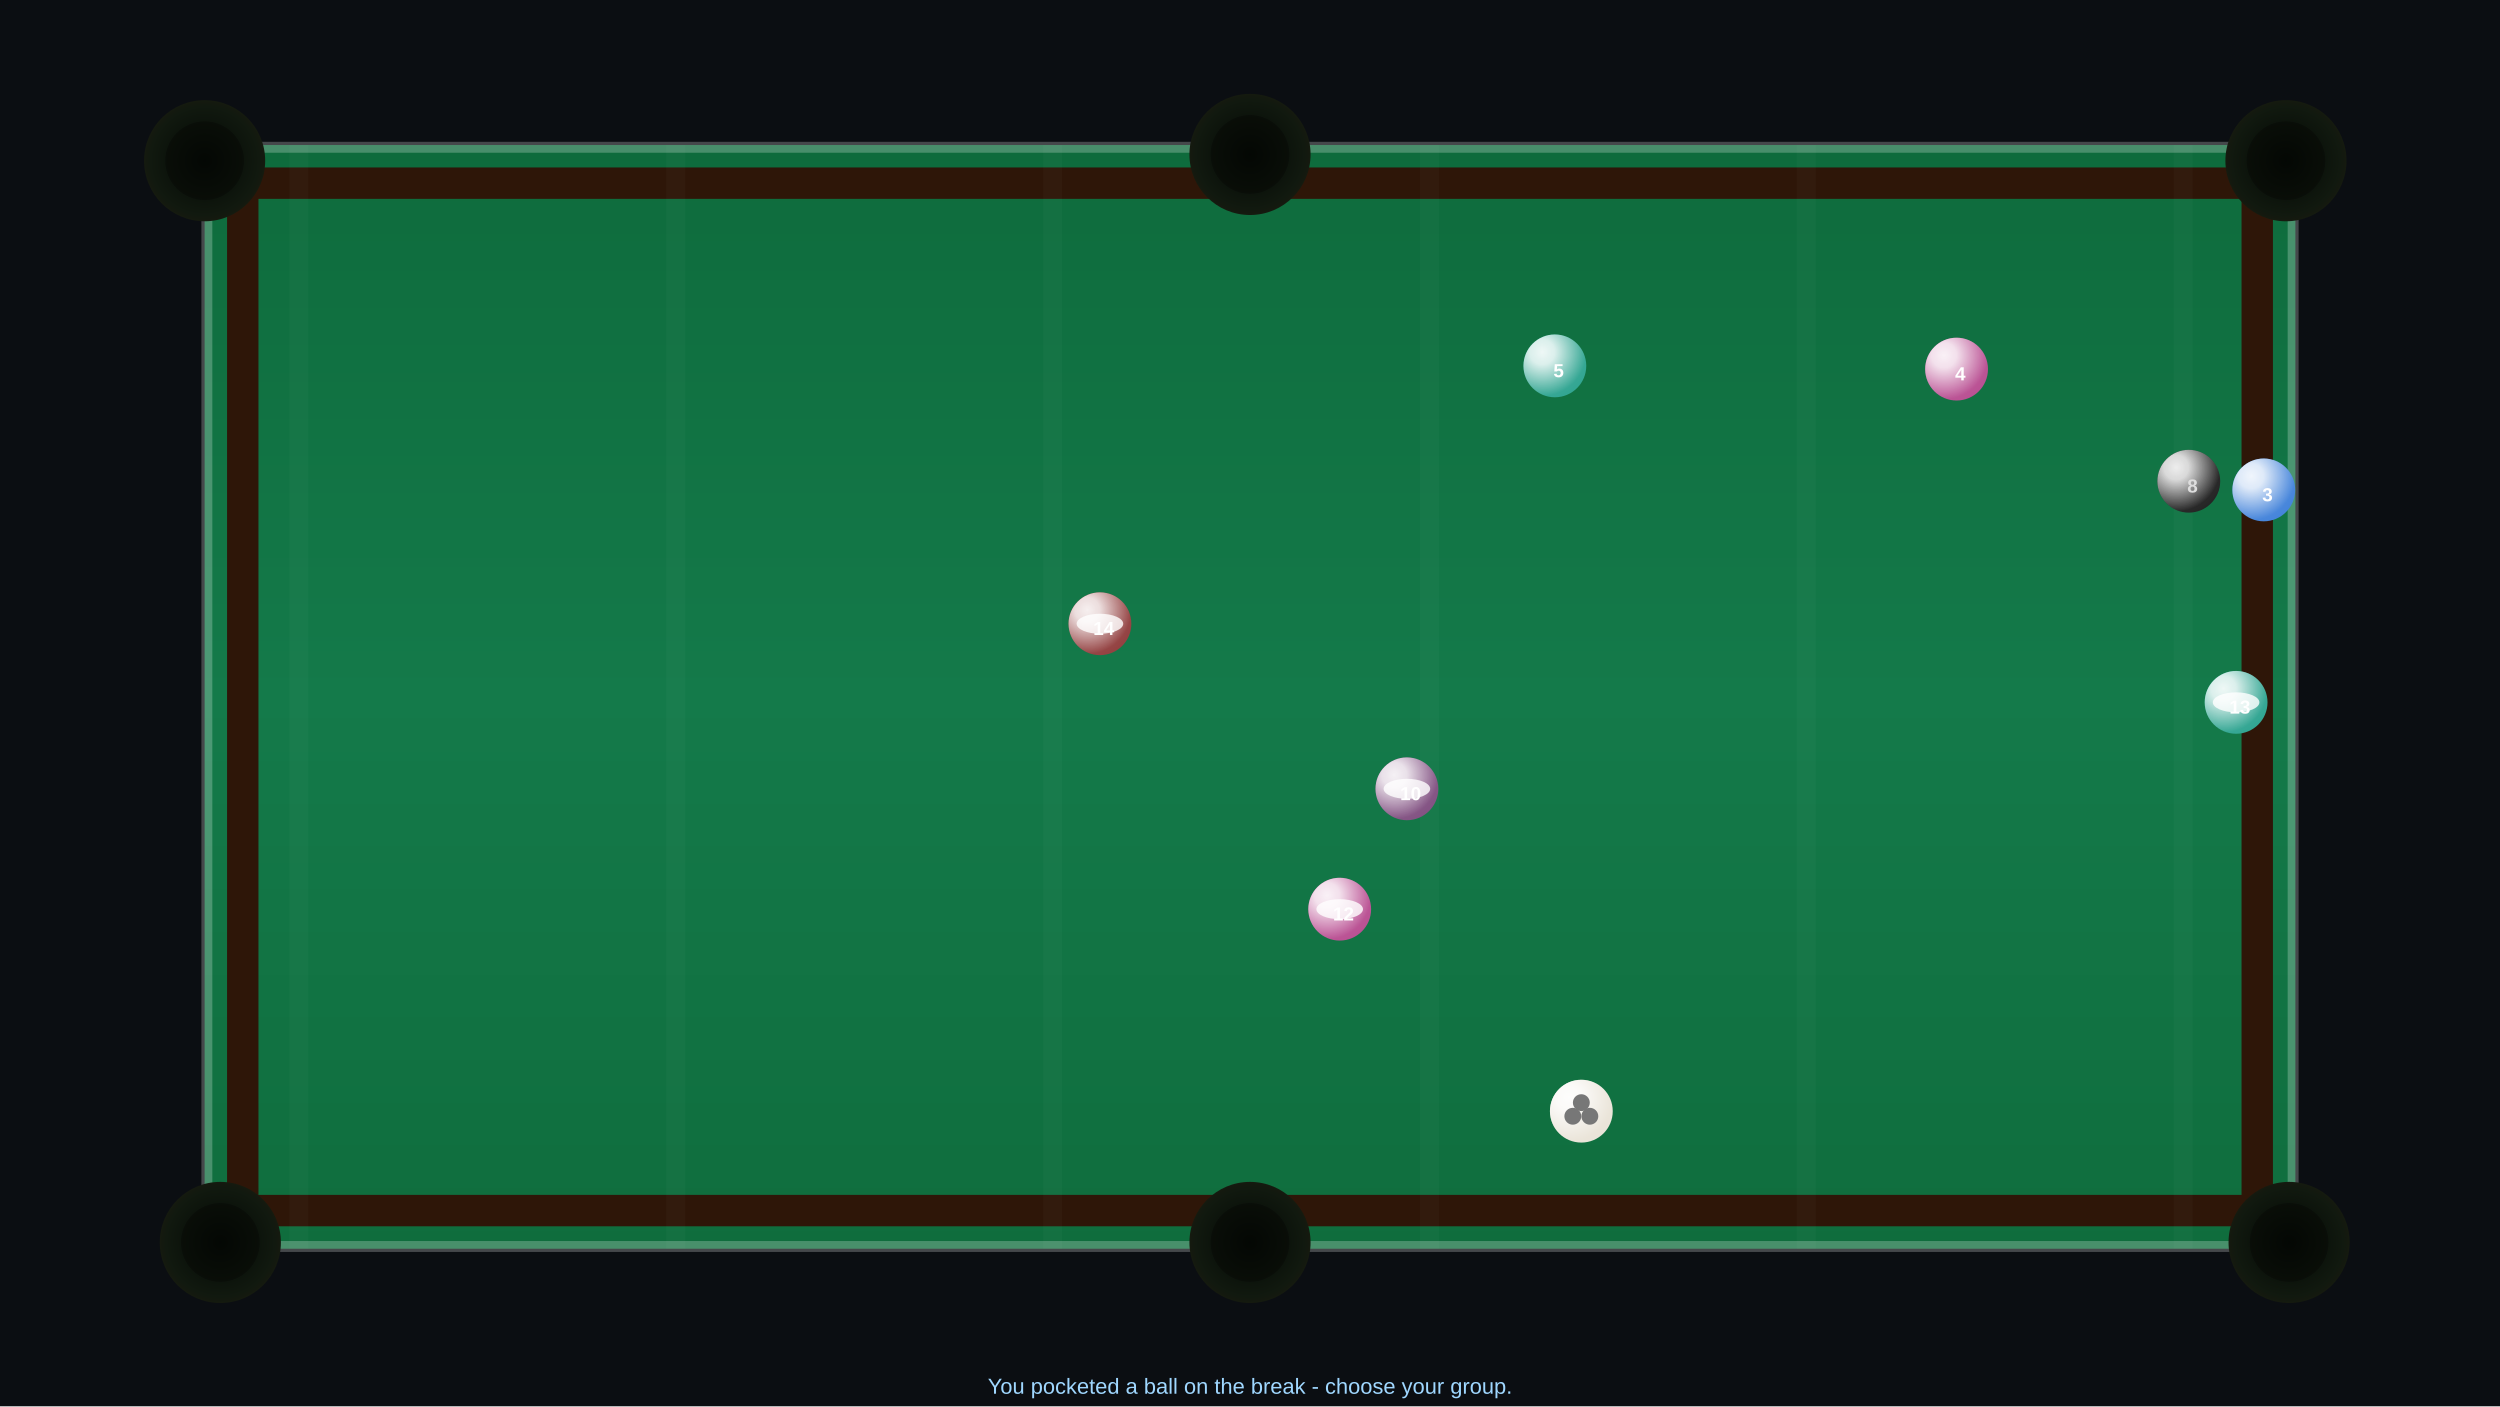
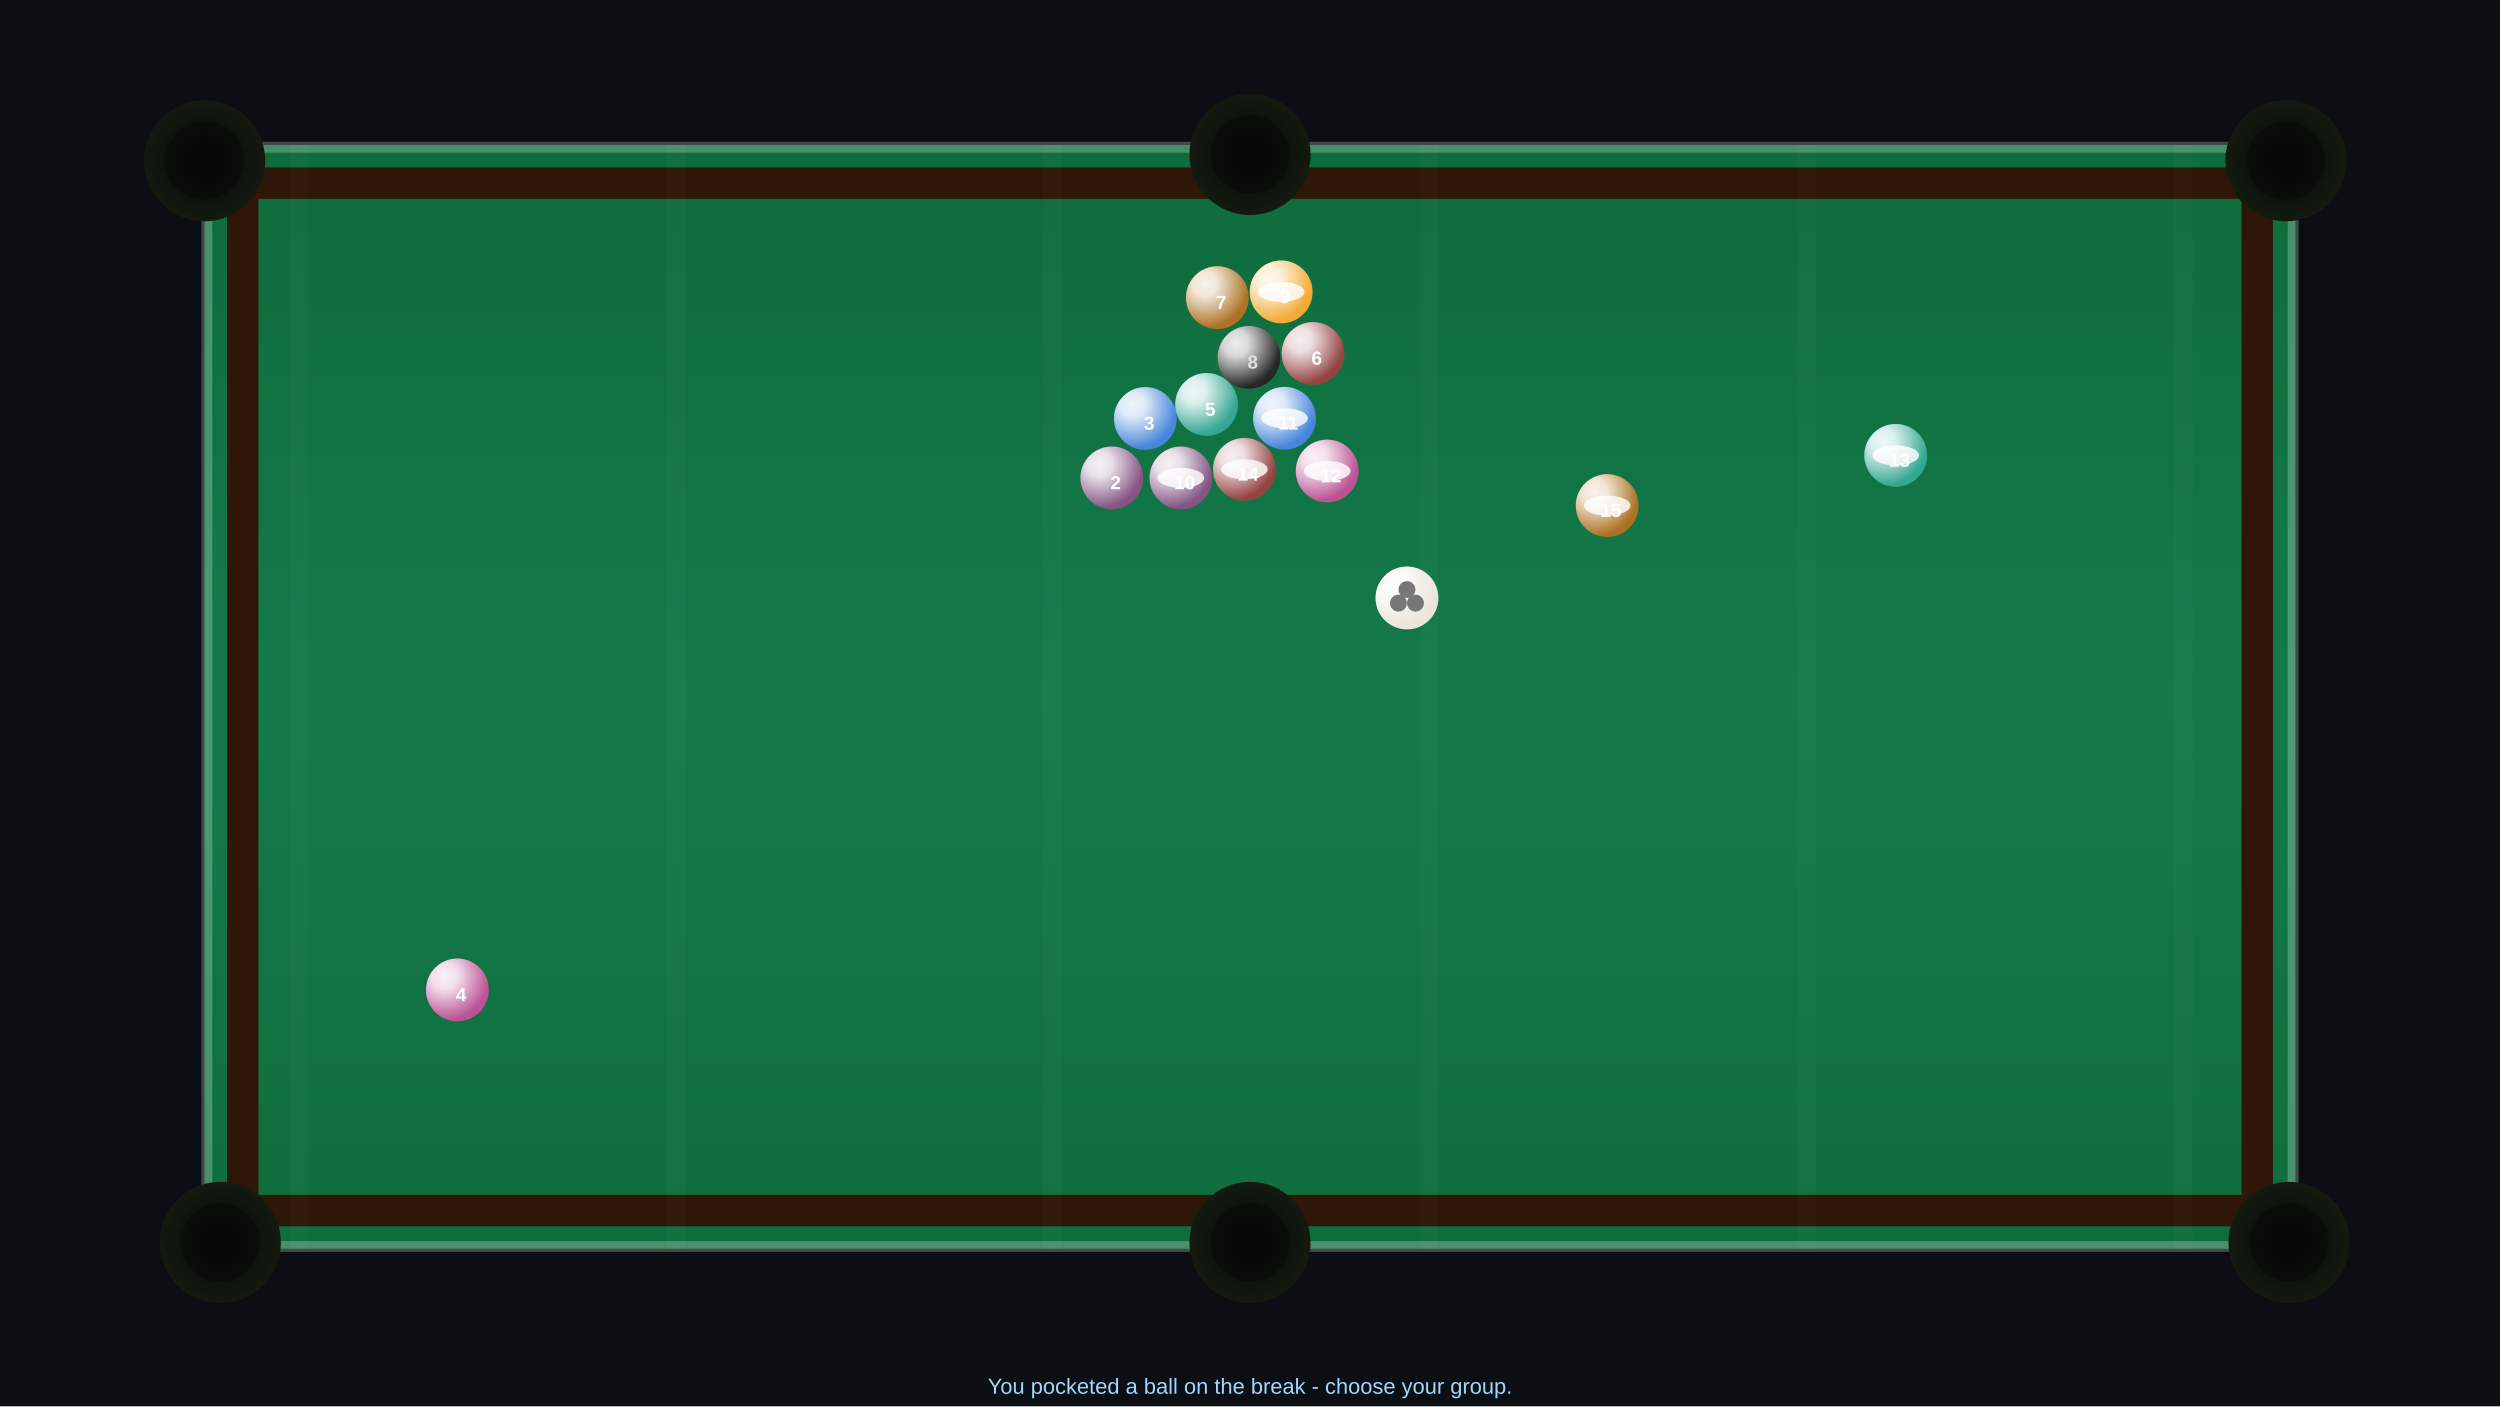
<svg xmlns="http://www.w3.org/2000/svg" width="1600" height="900" viewBox="0 0 1600 900">
  <defs>
    <radialGradient id="shine" cx="0.30" cy="0.28" r="1">
      <stop offset="0" stop-color="#ffffff" />
      <stop offset="0.2" stop-color="#ffffff" stop-opacity="0.9" />
      <stop offset="0.7" stop-color="#ffffff" stop-opacity="0.06" />
      <stop offset="1" stop-color="#ffffff" stop-opacity="0" />
    </radialGradient>
    <linearGradient id="felt" x1="0" y1="0" x2="0" y2="1">
      <stop offset="0" stop-color="#0e6b3c" />
      <stop offset="0.5" stop-color="#147a4a" />
      <stop offset="1" stop-color="#0f6d3d" />
    </linearGradient>
    <radialGradient id="pocket" cx="0.5" cy="0.5" r="0.75">
      <stop offset="0" stop-color="#020704" />
      <stop offset="0.6" stop-color="#11190f" />
      <stop offset="1" stop-color="#2a1d0e" />
    </radialGradient>
  </defs>
  <rect x="0" y="0" width="1600" height="900" fill="#0b0e12" />
  <rect x="130.957" y="92.814" width="1338.086" height="706.371" fill="url(#felt)" />
  <rect x="155.364" y="117.221" width="1289.271" height="657.557" fill="none" stroke="#2e1608" stroke-width="20.1" />
  <rect x="132.393" y="94.25" width="1335.214" height="703.5" fill="none" stroke="#ffffff3d" stroke-width="7.0" />
  <line x1="191.257" y1="92.814" x2="191.257" y2="799.186" stroke="#ffffff05" stroke-width="12.1" />
  <line x1="432.457" y1="92.814" x2="432.457" y2="799.186" stroke="#ffffff05" stroke-width="12.1" />
  <line x1="673.657" y1="92.814" x2="673.657" y2="799.186" stroke="#ffffff05" stroke-width="12.1" />
  <line x1="914.857" y1="92.814" x2="914.857" y2="799.186" stroke="#ffffff05" stroke-width="12.1" />
  <line x1="1156.057" y1="92.814" x2="1156.057" y2="799.186" stroke="#ffffff05" stroke-width="12.1" />
  <line x1="1397.257" y1="92.814" x2="1397.257" y2="799.186" stroke="#ffffff05" stroke-width="12.1" />
  <line x1="1638.457" y1="92.814" x2="1638.457" y2="799.186" stroke="#ffffff05" stroke-width="12.1" />
  <line x1="1879.657" y1="92.814" x2="1879.657" y2="799.186" stroke="#ffffff05" stroke-width="12.1" />
  <circle cx="130.957" cy="102.864" r="38.764" fill="url(#pocket)" />
  <circle cx="130.957" cy="102.864" r="25.2" fill="#050704" opacity="0.5" />
  <circle cx="800" cy="98.844" r="38.764" fill="url(#pocket)" />
  <circle cx="800" cy="98.844" r="25.2" fill="#050704" opacity="0.5" />
  <circle cx="1463.013" cy="102.864" r="38.764" fill="url(#pocket)" />
  <circle cx="1463.013" cy="102.864" r="25.2" fill="#050704" opacity="0.5" />
  <circle cx="141.007" cy="795.166" r="38.764" fill="url(#pocket)" />
  <circle cx="141.007" cy="795.166" r="25.2" fill="#050704" opacity="0.5" />
  <circle cx="800" cy="795.166" r="38.764" fill="url(#pocket)" />
  <circle cx="800" cy="795.166" r="25.2" fill="#050704" opacity="0.5" />
  <circle cx="1465.023" cy="795.166" r="38.764" fill="url(#pocket)" />
  <circle cx="1465.023" cy="795.166" r="25.2" fill="#050704" opacity="0.5" />
-   <circle cx="1252.203" cy="236.229" r="20.1" fill="#b74a8f" />
-   <circle cx="1252.203" cy="236.229" r="20.1" fill="url(#shine)" opacity="0.92" />
-   <text x="1254.6" y="239.2" font-family="Arial,sans-serif" font-size="12.1" font-weight="bold" text-anchor="middle" dominant-baseline="central" fill="#fff">4</text>
-   <circle cx="1400.824" cy="307.981" r="20.1" fill="#1c1c1c" />
-   <circle cx="1400.824" cy="307.981" r="20.1" fill="url(#shine)" opacity="0.92" />
-   <text x="1403.2" y="311.0" font-family="Arial,sans-serif" font-size="12.1" font-weight="bold" text-anchor="middle" dominant-baseline="central" fill="#ddd">8</text>
-   <circle cx="1448.819" cy="313.546" r="20.1" fill="#3e80d9" />
-   <circle cx="1448.819" cy="313.546" r="20.1" fill="url(#shine)" opacity="0.92" />
-   <text x="1451.2" y="316.6" font-family="Arial,sans-serif" font-size="12.1" font-weight="bold" text-anchor="middle" dominant-baseline="central" fill="#fff">3</text>
-   <circle cx="995.104" cy="234.158" r="20.1" fill="#2aa28e" />
-   <circle cx="995.104" cy="234.158" r="20.1" fill="url(#shine)" opacity="0.92" />
-   <text x="997.5" y="237.2" font-family="Arial,sans-serif" font-size="12.1" font-weight="bold" text-anchor="middle" dominant-baseline="central" fill="#fff">5</text>
-   <circle cx="1431.106" cy="449.506" r="20.1" fill="#2aa28e" />
-   <circle cx="1431.106" cy="449.506" r="20.1" fill="url(#shine)" opacity="0.92" />
-   <ellipse cx="1431.106" cy="449.506" rx="14.9" ry="6.4" fill="#ffffffcc" />
-   <text x="1433.5" y="452.5" font-family="Arial,sans-serif" font-size="12.1" font-weight="bold" text-anchor="middle" dominant-baseline="central" fill="#fff">13</text>
-   <circle cx="900.418" cy="504.838" r="20.1" fill="#7e4c7e" />
-   <circle cx="900.418" cy="504.838" r="20.1" fill="url(#shine)" opacity="0.92" />
-   <ellipse cx="900.418" cy="504.838" rx="14.9" ry="6.4" fill="#ffffffcc" />
-   <text x="902.8" y="507.9" font-family="Arial,sans-serif" font-size="12.1" font-weight="bold" text-anchor="middle" dominant-baseline="central" fill="#fff">10</text>
-   <circle cx="703.963" cy="399.197" r="20.1" fill="#8f3a3a" />
-   <circle cx="703.963" cy="399.197" r="20.1" fill="url(#shine)" opacity="0.92" />
-   <ellipse cx="703.963" cy="399.197" rx="14.9" ry="6.4" fill="#ffffffcc" />
-   <text x="706.4" y="402.2" font-family="Arial,sans-serif" font-size="12.1" font-weight="bold" text-anchor="middle" dominant-baseline="central" fill="#fff">14</text>
-   <circle cx="857.41" cy="581.873" r="20.1" fill="#b74a8f" />
-   <circle cx="857.41" cy="581.873" r="20.1" fill="url(#shine)" opacity="0.92" />
-   <ellipse cx="857.41" cy="581.873" rx="14.9" ry="6.4" fill="#ffffffcc" />
-   <text x="859.8" y="584.9" font-family="Arial,sans-serif" font-size="12.1" font-weight="bold" text-anchor="middle" dominant-baseline="central" fill="#fff">12</text>
-   <circle cx="1012.054" cy="711.151" r="20.1" fill="#e9e3d7" />
-   <circle cx="1012.054" cy="711.151" r="20.1" fill="url(#shine)" opacity="0.92" />
-   <circle cx="1012.054" cy="705.7" r="5.4" fill="#777" />
-   <circle cx="1006.6" cy="714.4" r="5.4" fill="#777" />
-   <circle cx="1017.5" cy="714.4" r="5.4" fill="#777" />
+   <circle cx="779.136" cy="190.509" r="20.1" fill="#a86a17" />
+   <circle cx="779.136" cy="190.509" r="20.1" fill="url(#shine)" opacity="0.92" />
+   <text x="781.5" y="193.5" font-family="Arial,sans-serif" font-size="12.1" font-weight="bold" text-anchor="middle" dominant-baseline="central" fill="#fff">7</text>
+   <circle cx="819.937" cy="186.83" r="20.1" fill="#f1a62b" />
+   <circle cx="819.937" cy="186.83" r="20.1" fill="url(#shine)" opacity="0.92" />
+   <ellipse cx="819.937" cy="186.83" rx="14.9" ry="6.4" fill="#ffffffcc" />
+   <text x="822.3" y="189.8" font-family="Arial,sans-serif" font-size="12.1" font-weight="bold" text-anchor="middle" dominant-baseline="central" fill="#fff">9</text>
+   <circle cx="292.73" cy="633.567" r="20.1" fill="#b74a8f" />
+   <circle cx="292.73" cy="633.567" r="20.1" fill="url(#shine)" opacity="0.92" />
+   <text x="295.1" y="636.6" font-family="Arial,sans-serif" font-size="12.1" font-weight="bold" text-anchor="middle" dominant-baseline="central" fill="#fff">4</text>
+   <circle cx="799.331" cy="228.694" r="20.1" fill="#1c1c1c" />
+   <circle cx="799.331" cy="228.694" r="20.1" fill="url(#shine)" opacity="0.92" />
+   <text x="801.7" y="231.7" font-family="Arial,sans-serif" font-size="12.1" font-weight="bold" text-anchor="middle" dominant-baseline="central" fill="#ddd">8</text>
+   <circle cx="840.329" cy="226.224" r="20.1" fill="#8f3a3a" />
+   <circle cx="840.329" cy="226.224" r="20.1" fill="url(#shine)" opacity="0.92" />
+   <text x="842.7" y="229.2" font-family="Arial,sans-serif" font-size="12.1" font-weight="bold" text-anchor="middle" dominant-baseline="central" fill="#fff">6</text>
+   <circle cx="733.038" cy="267.828" r="20.1" fill="#3e80d9" />
+   <circle cx="733.038" cy="267.828" r="20.1" fill="url(#shine)" opacity="0.92" />
+   <text x="735.5" y="270.8" font-family="Arial,sans-serif" font-size="12.1" font-weight="bold" text-anchor="middle" dominant-baseline="central" fill="#fff">3</text>
+   <circle cx="772.221" cy="258.843" r="20.1" fill="#2aa28e" />
+   <circle cx="772.221" cy="258.843" r="20.1" fill="url(#shine)" opacity="0.92" />
+   <text x="774.6" y="261.9" font-family="Arial,sans-serif" font-size="12.1" font-weight="bold" text-anchor="middle" dominant-baseline="central" fill="#fff">5</text>
+   <circle cx="822.11" cy="267.684" r="20.1" fill="#3e80d9" />
+   <circle cx="822.11" cy="267.684" r="20.1" fill="url(#shine)" opacity="0.92" />
+   <ellipse cx="822.11" cy="267.684" rx="14.9" ry="6.4" fill="#ffffffcc" />
+   <text x="824.5" y="270.7" font-family="Arial,sans-serif" font-size="12.1" font-weight="bold" text-anchor="middle" dominant-baseline="central" fill="#fff">11</text>
+   <circle cx="1213.274" cy="291.438" r="20.1" fill="#2aa28e" />
+   <circle cx="1213.274" cy="291.438" r="20.1" fill="url(#shine)" opacity="0.92" />
+   <ellipse cx="1213.274" cy="291.438" rx="14.9" ry="6.4" fill="#ffffffcc" />
+   <text x="1215.7" y="294.5" font-family="Arial,sans-serif" font-size="12.1" font-weight="bold" text-anchor="middle" dominant-baseline="central" fill="#fff">13</text>
+   <circle cx="711.56" cy="305.874" r="20.1" fill="#7e4c7e" />
+   <circle cx="711.56" cy="305.874" r="20.1" fill="url(#shine)" opacity="0.92" />
+   <text x="714.0" y="308.9" font-family="Arial,sans-serif" font-size="12.1" font-weight="bold" text-anchor="middle" dominant-baseline="central" fill="#fff">2</text>
+   <circle cx="755.78" cy="305.874" r="20.1" fill="#7e4c7e" />
+   <circle cx="755.78" cy="305.874" r="20.1" fill="url(#shine)" opacity="0.92" />
+   <ellipse cx="755.78" cy="305.874" rx="14.9" ry="6.4" fill="#ffffffcc" />
+   <text x="758.2" y="308.9" font-family="Arial,sans-serif" font-size="12.1" font-weight="bold" text-anchor="middle" dominant-baseline="central" fill="#fff">10</text>
+   <circle cx="796.425" cy="300.375" r="20.1" fill="#8f3a3a" />
+   <circle cx="796.425" cy="300.375" r="20.1" fill="url(#shine)" opacity="0.92" />
+   <ellipse cx="796.425" cy="300.375" rx="14.9" ry="6.4" fill="#ffffffcc" />
+   <text x="798.8" y="303.4" font-family="Arial,sans-serif" font-size="12.1" font-weight="bold" text-anchor="middle" dominant-baseline="central" fill="#fff">14</text>
+   <circle cx="849.388" cy="301.448" r="20.1" fill="#b74a8f" />
+   <circle cx="849.388" cy="301.448" r="20.1" fill="url(#shine)" opacity="0.92" />
+   <ellipse cx="849.388" cy="301.448" rx="14.9" ry="6.4" fill="#ffffffcc" />
+   <text x="851.8" y="304.5" font-family="Arial,sans-serif" font-size="12.1" font-weight="bold" text-anchor="middle" dominant-baseline="central" fill="#fff">12</text>
+   <circle cx="1028.588" cy="323.584" r="20.1" fill="#a86a17" />
+   <circle cx="1028.588" cy="323.584" r="20.1" fill="url(#shine)" opacity="0.92" />
+   <ellipse cx="1028.588" cy="323.584" rx="14.9" ry="6.4" fill="#ffffffcc" />
+   <text x="1031.0" y="326.6" font-family="Arial,sans-serif" font-size="12.1" font-weight="bold" text-anchor="middle" dominant-baseline="central" fill="#fff">15</text>
+   <circle cx="900.463" cy="382.722" r="20.1" fill="#e9e3d7" />
+   <circle cx="900.463" cy="382.722" r="20.1" fill="url(#shine)" opacity="0.92" />
+   <circle cx="900.463" cy="377.3" r="5.4" fill="#777" />
+   <circle cx="895.0" cy="386.0" r="5.4" fill="#777" />
+   <circle cx="905.9" cy="386.0" r="5.4" fill="#777" />
  <text x="800" y="892" font-family="Arial" font-size="14" fill="#9fd7ff" text-anchor="middle">You pocketed a ball on the break - choose your group.</text>
</svg>
